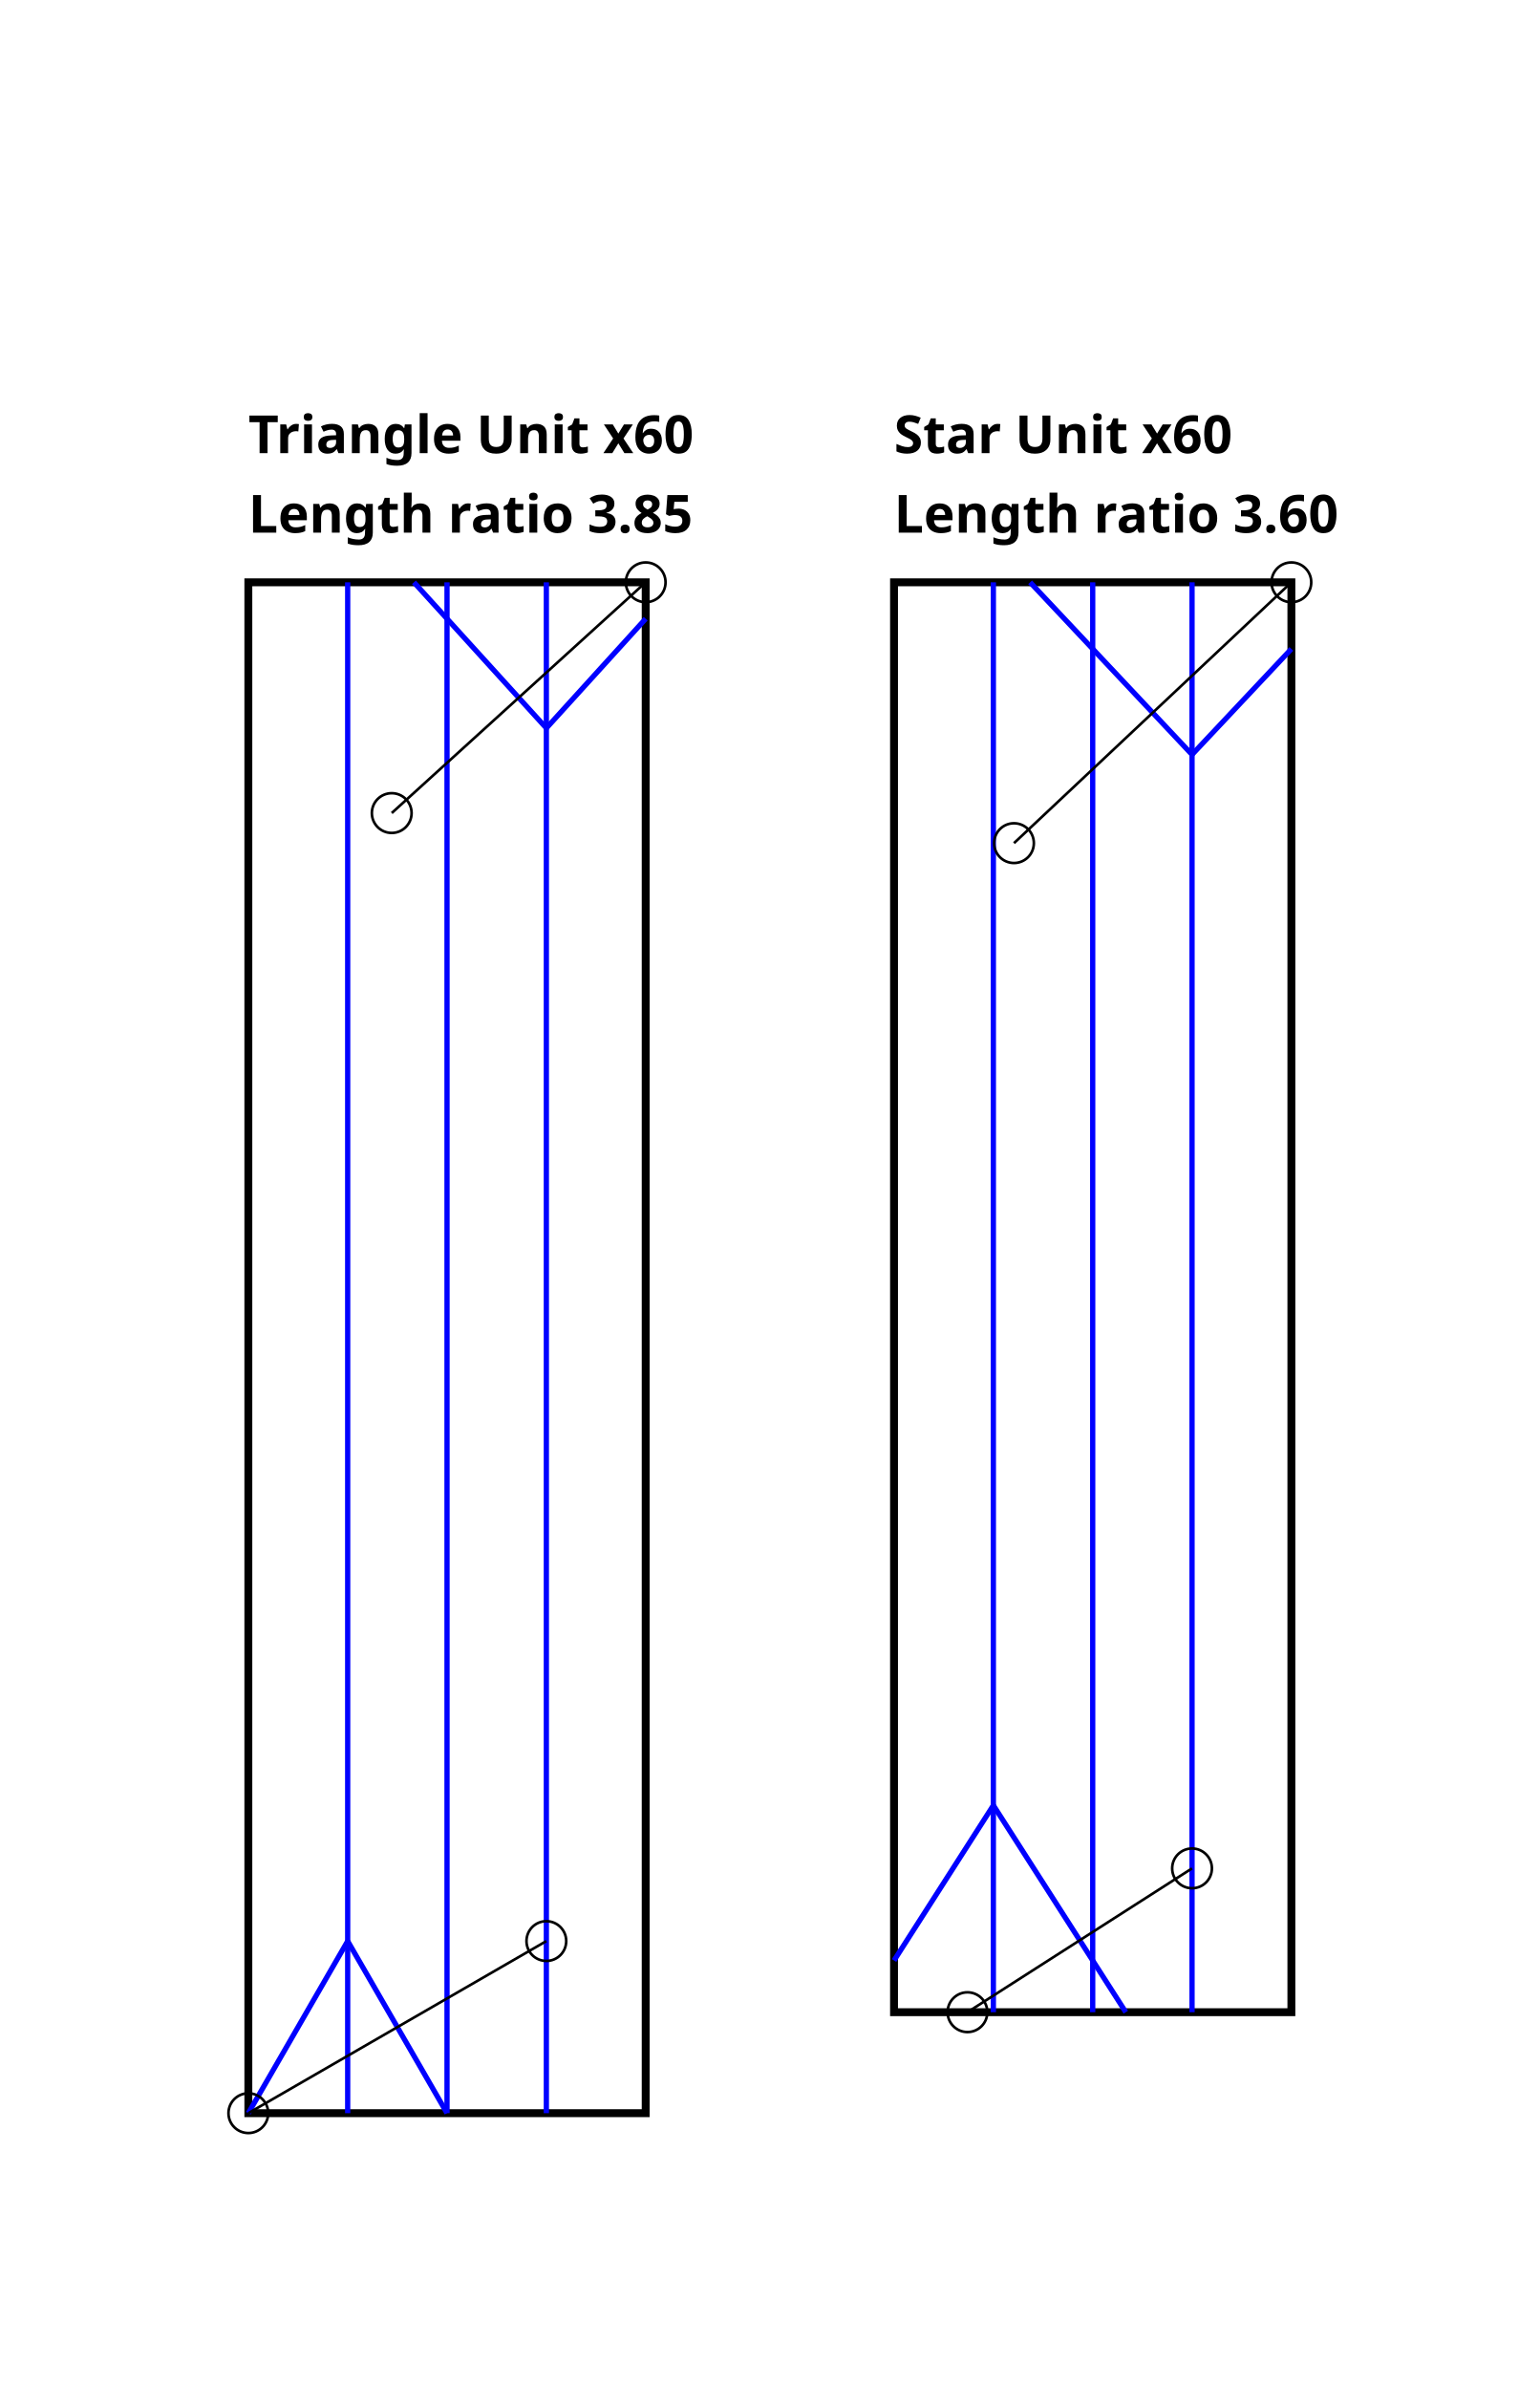
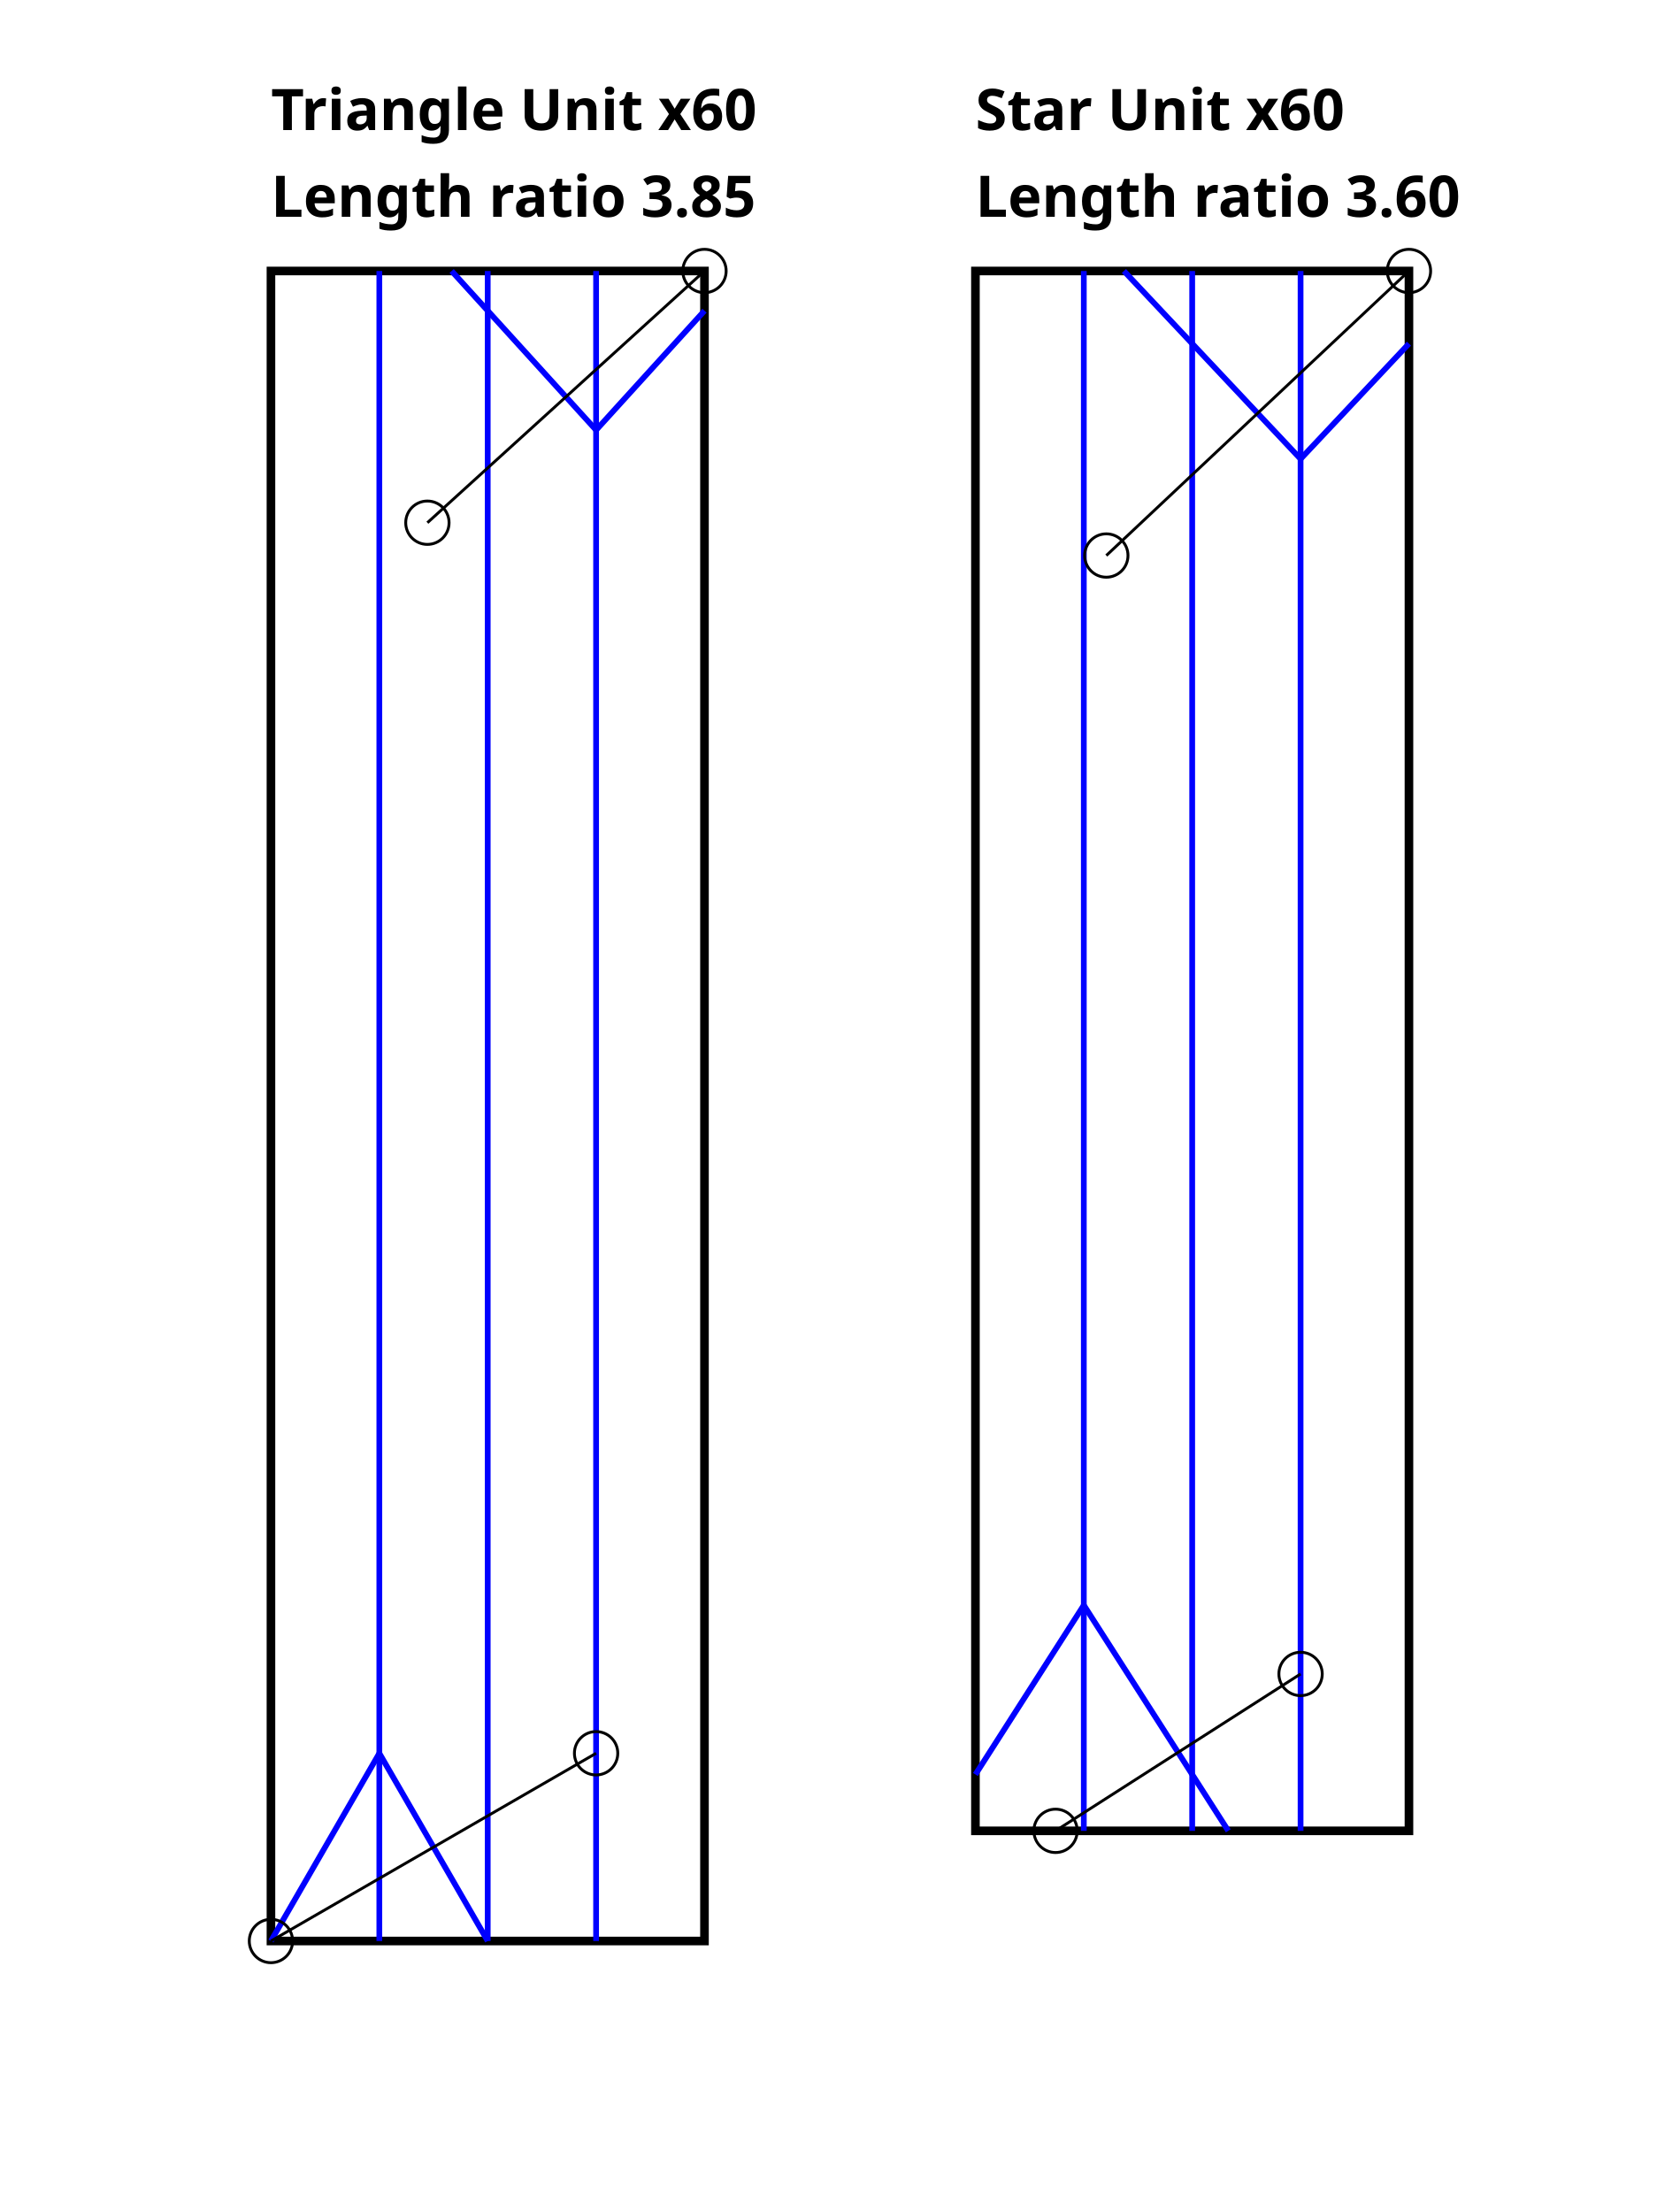
- <svg xmlns="http://www.w3.org/2000/svg" width="155mm" height="308132.088mmmmmm">
+ <svg xmlns="http://www.w3.org/2000/svg" width="155mm" height="204.066mm">
  <style>
.valley {stroke: #00f; stroke-width: 2px; fill:none}
.mountain {stroke: #f00; stroke-width: 2px; fill:none }
.cut {stroke: #000; stroke-width: 3px; fill:none } 
.hint {stroke: #000; stroke-width: 1px; fill:none } 
</style>
  <text font-family="sans-serif" font-size="20" font-weight="bold" x="25mm" y="12mm">Triangle Unit x60</text>
  <text font-family="sans-serif" font-size="20" font-weight="bold" x="25mm" y="20mm">Length ratio 3.85</text>
  <rect class="cut" x="25mm" y="25mm" width="40mm" height="154.066mm" />
  <line class="valley" x1="35.0mm" y1="25mm" x2="35.0mm" y2="179.066mm" />
  <line class="valley" x1="45.0mm" y1="25mm" x2="45.0mm" y2="179.066mm" />
  <line class="valley" x1="55.0mm" y1="25mm" x2="55.0mm" y2="179.066mm" />
  <line class="valley" x1="41.67mm" y1="25mm" x2="55.0mm" y2="39.675mm" />
  <line class="valley" x1="55.0mm" y1="39.675mm" x2="65.0mm" y2="28.666mm" />
  <circle class="hint" cx="65.0mm" cy="25mm" r="2mm" />
  <circle class="hint" cx="39.434mm" cy="48.223mm" r="2mm" />
  <line class="hint" x1="65.0mm" y1="25mm" x2="39.434mm" y2="48.223mm" />
  <line class="valley" x1="45.0mm" y1="179.066mm" x2="35.0mm" y2="161.746mm" />
  <line class="valley" x1="35.0mm" y1="161.746mm" x2="25.0mm" y2="179.066mm" />
  <circle class="hint" cx="25.0mm" cy="179.066mm" r="2mm" />
  <circle class="hint" cx="55mm" cy="161.746mm" r="2mm" />
  <line class="hint" x1="25.0mm" y1="179.066mm" x2="55mm" y2="161.746mm" />
  <text font-family="sans-serif" font-size="20" font-weight="bold" x="90mm" y="12mm">Star Unit x60</text>
  <text font-family="sans-serif" font-size="20" font-weight="bold" x="90mm" y="20mm">Length ratio 3.60</text>
  <rect class="cut" x="90mm" y="25mm" width="40mm" height="143.903mm" />
  <line class="valley" x1="100.0mm" y1="25mm" x2="100.0mm" y2="168.903mm" />
  <line class="valley" x1="110.0mm" y1="25mm" x2="110.0mm" y2="168.903mm" />
  <line class="valley" x1="120.0mm" y1="25mm" x2="120.0mm" y2="168.903mm" />
  <line class="valley" x1="103.7mm" y1="25mm" x2="120.0mm" y2="42.34mm" />
  <line class="valley" x1="120.0mm" y1="42.34mm" x2="130.0mm" y2="31.702mm" />
  <circle class="hint" cx="130.0mm" cy="25mm" r="2mm" />
  <circle class="hint" cx="102.076mm" cy="51.25mm" r="2mm" />
  <line class="hint" x1="130.0mm" y1="25mm" x2="102.076mm" y2="51.25mm" />
  <line class="valley" x1="113.33mm" y1="168.903mm" x2="100.0mm" y2="148.083mm" />
  <line class="valley" x1="100.0mm" y1="148.083mm" x2="90.0mm" y2="163.702mm" />
  <circle class="hint" cx="97.392mm" cy="168.903mm" r="2mm" />
  <circle class="hint" cx="120.0mm" cy="154.428mm" r="2mm" />
  <line class="hint" x1="97.392mm" y1="168.903mm" x2="120.0mm" y2="154.428mm" />
</svg>
